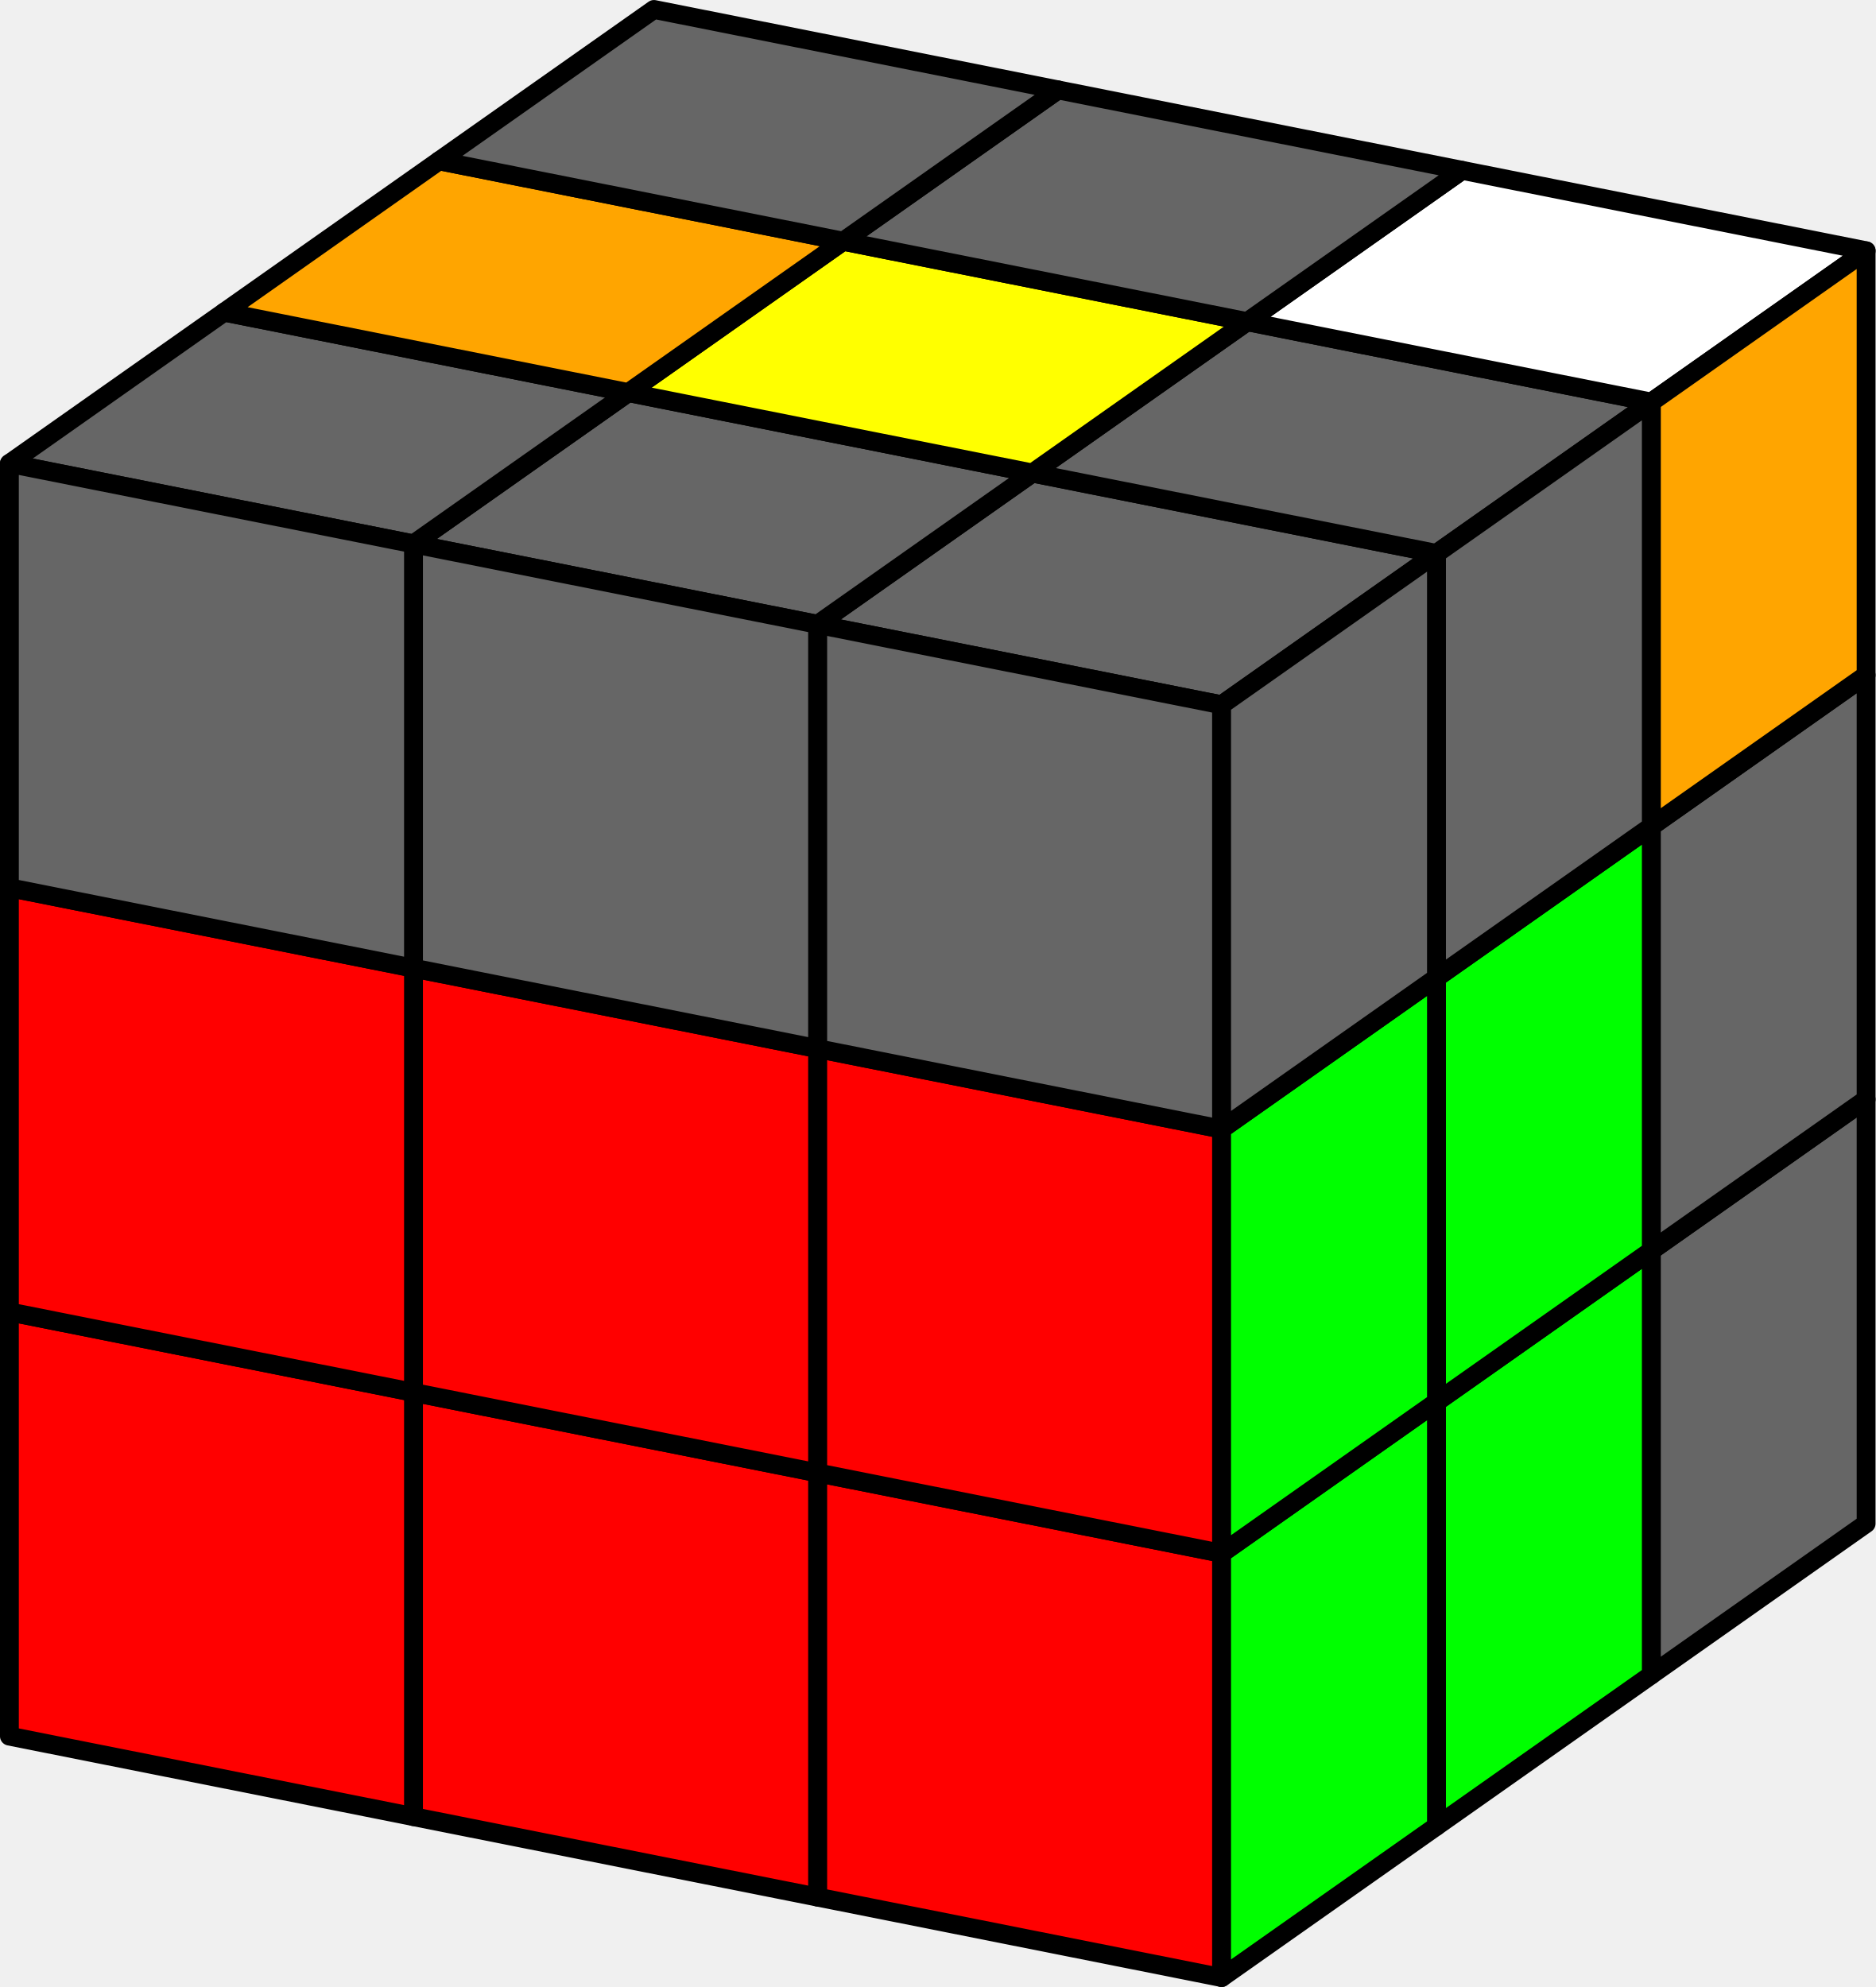
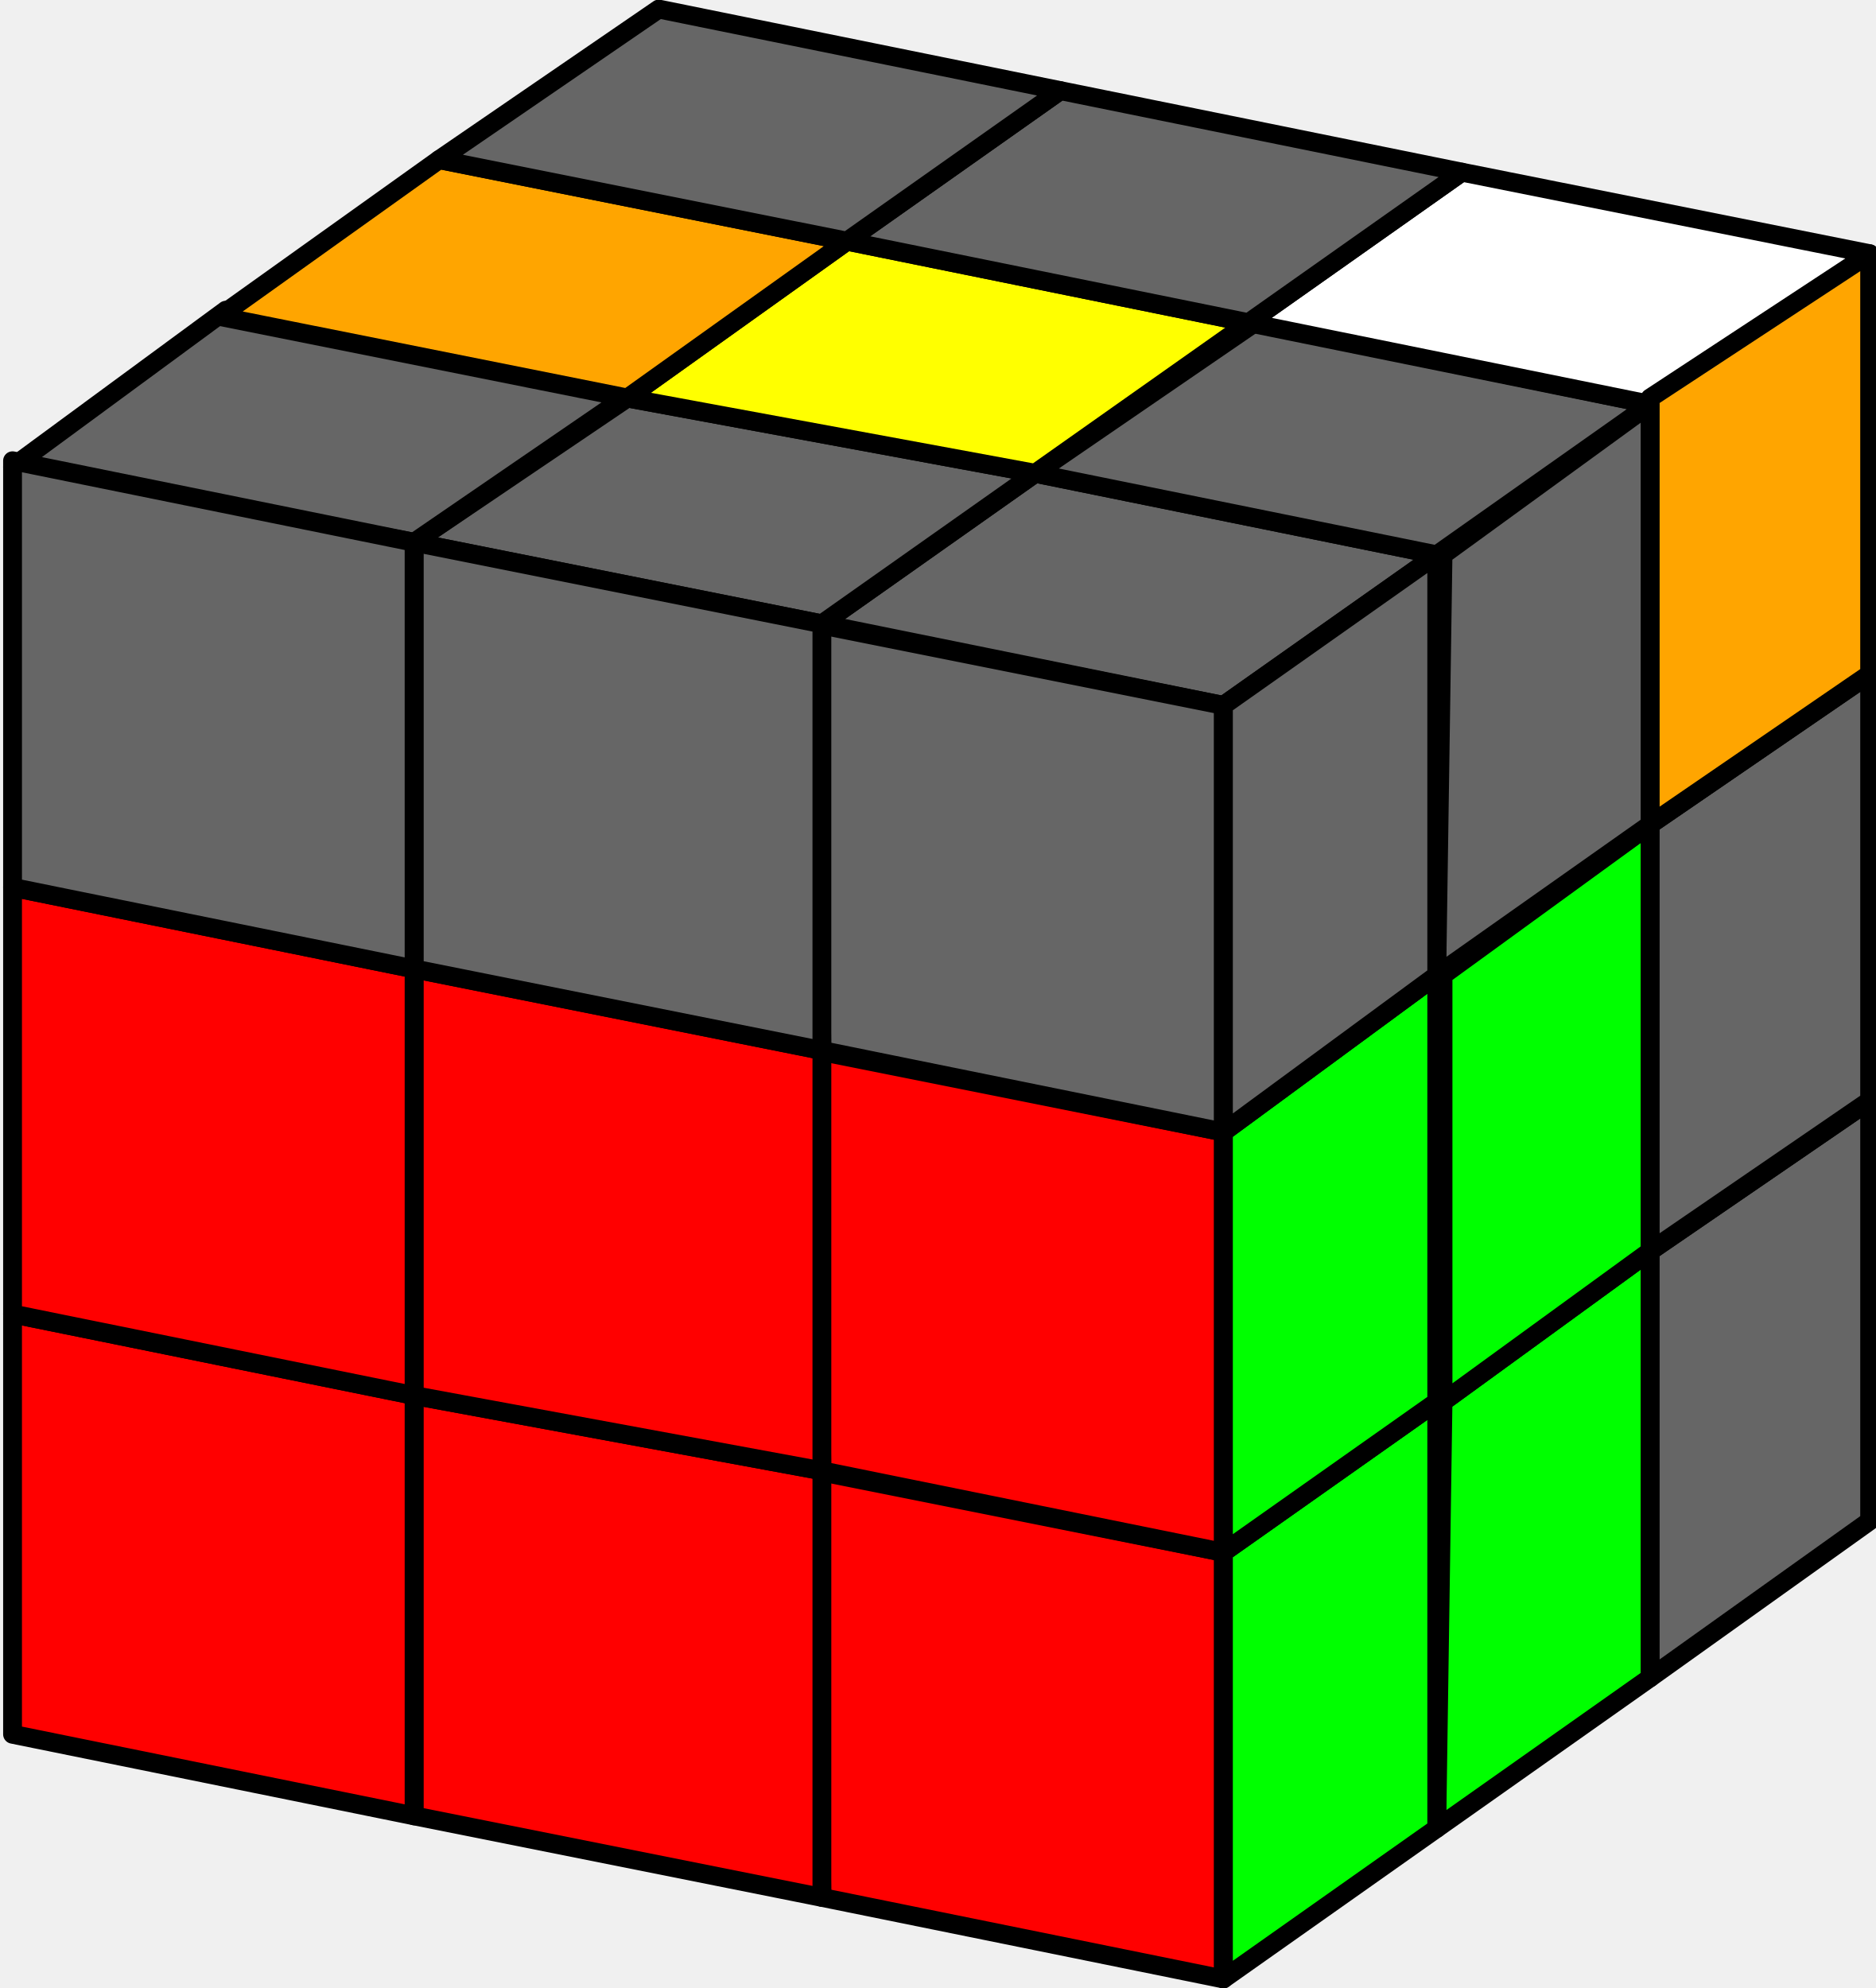
- <svg xmlns="http://www.w3.org/2000/svg" width="59.726mm" height="63.284mm" viewBox="0 0 29.863 31.642" version="1.1" id="svg5">
-   <defs id="defs2">
-     </defs>
-   <g id="layer1" transform="translate(-80.0524,-115.6786)">
-     <path style="fill:#666666;fill-opacity:1;stroke:#000000;stroke-width:0.3;stroke-linejoin:round;paint-order:fill markers stroke" id="U9" width="9.604" height="8.571" x="74.031" y="118.384" d="m 96.49,123.212 6.434,1.281 -3.421,2.41 -6.434,-1.281 z" />
-     <path style="fill:#666666;fill-opacity:1;stroke:#000000;stroke-width:0.3;stroke-linejoin:round;paint-order:fill markers stroke" id="U8" width="9.604" height="8.571" x="66.815" y="117.068" d="m 90.057,121.93 6.434,1.281 -3.421,2.41 -6.434,-1.281 z" />
-     <path style="fill:#666666;fill-opacity:1;stroke:#000000;stroke-width:0.3;stroke-linejoin:round;paint-order:fill markers stroke" id="U7" width="9.604" height="8.571" x="61.135" y="115.674" d="m 83.623,120.649 6.434,1.281 -3.421,2.41 -6.434,-1.281 z" />
-     <path style="fill:#666666;fill-opacity:1;stroke:#000000;stroke-width:0.3;stroke-linejoin:round;paint-order:fill markers stroke" id="U6" width="9.604" height="8.571" x="77.44" y="116.423" d="m 99.911,120.801 6.434,1.281 -3.421,2.41 -6.434,-1.281 z" />
-     <path style="fill:#ffff00;fill-opacity:1;stroke:#000000;stroke-width:0.3;stroke-linejoin:round;paint-order:fill markers stroke" id="U5" width="9.604" height="8.571" x="70.958" y="114.744" d="m 93.477,119.52 6.434,1.281 -3.421,2.41 -6.434,-1.281 z" />
-     <path style="fill:#ffa500;fill-opacity:1;stroke:#000000;stroke-width:0.3;stroke-linejoin:round;paint-order:fill markers stroke" id="U4" width="9.604" height="8.571" x="65.666" y="113.143" d="m 87.044,118.239 6.434,1.281 -3.421,2.41 -6.434,-1.281 z" />
-     <path style="fill:#ffffff;fill-opacity:1;stroke:#000000;stroke-width:0.3;stroke-linejoin:round;paint-order:fill markers stroke" id="U3" width="9.604" height="8.571" x="80.536" y="113.273" d="m 103.332,118.391 6.434,1.281 -3.421,2.41 -6.434,-1.281 z" />
-     <path style="fill:#666666;fill-opacity:1;stroke:#000000;stroke-width:0.3;stroke-linejoin:round;paint-order:fill markers stroke" id="U2" width="9.604" height="8.571" x="76.922" y="111.711" d="m 96.898,117.11 6.434,1.281 -3.421,2.41 -6.434,-1.281 z" />
-     <path style="fill:#666666;fill-opacity:1;stroke:#000000;stroke-width:0.3;stroke-linejoin:round;paint-order:fill markers stroke" id="U1" width="9.604" height="8.571" x="70.377" y="109.826" d="m 90.465,115.829 6.434,1.281 -3.421,2.41 -6.434,-1.281 z" />
-     <path style="fill:#ff0000;fill-opacity:1;stroke:#000000;stroke-width:0.3;stroke-linejoin:round;paint-order:fill markers stroke" id="F9" width="9.604" height="8.571" x="70.598" y="136.57" d="m 93.069,139.133 6.434,1.281 0,6.756 -6.434,-1.281 z" />
-     <path style="fill:#ff0000;fill-opacity:1;stroke:#000000;stroke-width:0.3;stroke-linejoin:round;paint-order:fill markers stroke" id="F8" width="9.604" height="8.571" x="59.792" y="135.191" d="m 86.636,137.852 6.434,1.281 v 6.756 l -6.434,-1.281 z" />
-     <path style="fill:#ff0000;fill-opacity:1;stroke:#000000;stroke-width:0.3;stroke-linejoin:round;paint-order:fill markers stroke" id="F7" width="9.604" height="8.571" x="49.532" y="131.733" d="m 80.202,136.57 6.434,1.281 v 6.756 L 80.202,143.326 Z" />
-     <path style="fill:#ff0000;fill-opacity:1;stroke:#000000;stroke-width:0.3;stroke-linejoin:round;paint-order:fill markers stroke" id="F6" width="9.604" height="8.571" x="66.726" y="127.241" d="m 93.069,132.377 6.434,1.281 v 6.756 l -6.434,-1.281 z" />
-     <path style="fill:#ff0000;fill-opacity:1;stroke:#000000;stroke-width:0.3;stroke-linejoin:round;paint-order:fill markers stroke" id="F5" width="9.604" height="8.571" x="54.695" y="124.401" d="m 86.636,131.096 6.434,1.281 v 6.756 l -6.434,-1.281 z" />
-     <path style="fill:#ff0000;fill-opacity:1;stroke:#000000;stroke-width:0.3;stroke-linejoin:round;paint-order:fill markers stroke" id="F4" width="9.604" height="8.571" x="47.053" y="122.947" d="m 80.202,129.814 6.434,1.281 -1e-6,6.756 -6.434,-1.281 z" />
-     <path style="fill:#666666;fill-opacity:1;stroke:#000000;stroke-width:0.3;stroke-linejoin:round;paint-order:fill markers stroke" id="F3" width="9.604" height="8.571" x="62.75" y="117.216" d="m 93.069,125.622 6.434,1.281 v 6.756 l -6.434,-1.281 z" />
-     <path style="fill:#666666;fill-opacity:1;stroke:#000000;stroke-width:0.3;stroke-linejoin:round;paint-order:fill markers stroke" id="F2" width="9.604" height="8.571" x="54.643" y="118.61" d="m 86.636,124.34 6.434,1.281 0,6.756 -6.434,-1.281 z" />
-     <path style="fill:#666666;fill-opacity:1;stroke:#000000;stroke-width:0.3;stroke-linejoin:round;paint-order:fill markers stroke" id="F1" width="9.604" height="8.571" x="46.847" y="116.39" d="m 80.202,123.059 6.434,1.281 1e-6,6.756 -6.434,-1.281 z" />
-     <path style="fill:#666666;fill-opacity:1;stroke:#000000;stroke-width:0.3;stroke-linejoin:round;paint-order:fill markers stroke" id="R9" width="9.604" height="8.571" x="90.307" y="125.742" d="m 106.344,135.595 3.421,-2.41 v 6.756 l -3.421,2.41 z" />
-     <path style="fill:#00ff00;fill-opacity:1;stroke:#000000;stroke-width:0.3;stroke-linejoin:round;paint-order:fill markers stroke" id="R8" width="9.604" height="8.571" x="83.465" y="132.377" d="m 102.924,138.005 3.421,-2.41 0,6.756 -3.421,2.41 z" />
-     <path style="fill:#00ff00;fill-opacity:1;stroke:#000000;stroke-width:0.3;stroke-linejoin:round;paint-order:fill markers stroke" id="R7" width="9.604" height="8.571" x="74.019" y="140.916" d="m 99.503,140.415 3.421,-2.41 v 6.756 l -3.421,2.41 z" />
-     <path style="fill:#666666;fill-opacity:1;stroke:#000000;stroke-width:0.3;stroke-linejoin:round;paint-order:fill markers stroke" id="R6" width="9.604" height="8.571" x="83.465" y="117.05" d="m 106.344,128.839 3.421,-2.41 v 6.756 l -3.421,2.41 z" />
-     <path style="fill:#00ff00;fill-opacity:1;stroke:#000000;stroke-width:0.3;stroke-linejoin:round;paint-order:fill markers stroke" id="R5" width="9.604" height="8.571" x="77.44" y="123.179" d="m 102.924,131.249 3.421,-2.41 v 6.756 l -3.421,2.41 z" />
-     <path style="fill:#00ff00;fill-opacity:1;stroke:#000000;stroke-width:0.3;stroke-linejoin:round;paint-order:fill markers stroke" id="path1985" width="9.604" height="8.571" x="68.972" y="132.37" d="m 99.503,133.659 3.421,-2.41 v 6.756 l -3.421,2.41 z" />
-     <path style="fill:#ffa500;fill-opacity:1;stroke:#000000;stroke-width:0.3;stroke-linejoin:round;paint-order:fill markers stroke" id="R3" width="9.604" height="8.571" x="80.861" y="107.257" d="m 106.344,122.083 3.421,-2.41 v 6.756 l -3.421,2.41 z" />
-     <path style="fill:#666666;fill-opacity:1;stroke:#000000;stroke-width:0.3;stroke-linejoin:round;paint-order:fill markers stroke" id="R2" width="9.604" height="8.571" x="74.019" y="112.077" d="m 102.924,124.493 3.421,-2.41 0,6.756 -3.421,2.41 z" />
-     <path style="fill:#666666;fill-opacity:1;stroke:#000000;stroke-width:0.3;stroke-linejoin:round;paint-order:fill markers stroke" id="R1" width="9.604" height="8.571" x="65.241" y="119.306" d="m 99.503,126.903 3.421,-2.41 v 6.756 l -3.421,2.41 z" />
+ <svg xmlns="http://www.w3.org/2000/svg" width="225.7" height="239.2" viewBox="0 0 29.9 31.6">
+   <g stroke="#000000" stroke-linejoin="round" stroke-width="0.3" paint-order="fill markers stroke">
+     <path fill="#666666" d="m96.5 123.2 6.4 1.3-3.4 2.4-6.4-1.3z" transform="translate(-80 -115.7)" />
+     <path fill="#666666" d="m90 122 6.5 1.2-3.4 2.4-6.5-1.3z" transform="translate(-80 -115.7)" />
+     <path fill="#666666" d="m83.6 120.6 6.5 1.3-3.5 2.4-6.4-1.2z" transform="translate(-80 -115.7)" />
+     <path fill="#666666" d="m100 120.8 6.3 1.3-3.4 2.4-6.4-1.3z" transform="translate(-80 -115.7)" />
+     <path fill="#ffff00" d="m93.5 119.5 6.4 1.3-3.4 2.4L90 122z" transform="translate(-80 -115.7)" />
+     <path fill="#ffa500" d="m87 118.2 6.5 1.3L90 122l-6.5-1.3z" transform="translate(-80 -115.7)" />
+     <path fill="#ffffff" d="m103.3 118.4 6.5 1.3-3.5 2.4-6.4-1.3z" transform="translate(-80 -115.7)" />
+     <path fill="#666666" d="m96.9 117.1 6.4 1.3-3.4 2.4-6.4-1.3z" transform="translate(-80 -115.7)" />
+     <path fill="#666666" d="m90.5 115.8 6.4 1.3-3.4 2.4-6.5-1.3z" transform="translate(-80 -115.7)" />
+     <path fill="#ff0000" d="m93 139.1 6.5 1.3v6.8l-6.4-1.3z" transform="translate(-80 -115.7)" />
+     <path fill="#ff0000" d="m86.6 137.9 6.5 1.2v6.8l-6.5-1.3z" transform="translate(-80 -115.7)" />
+     <path fill="#ff0000" d="m80.2 136.6 6.4 1.3v6.7l-6.4-1.3Z" transform="translate(-80 -115.7)" />
+     <path fill="#ff0000" d="m93 132.4 6.5 1.3v6.7l-6.4-1.3z" transform="translate(-80 -115.7)" />
+     <path fill="#ff0000" d="m86.6 131.1 6.5 1.3v6.7l-6.5-1.2z" transform="translate(-80 -115.7)" />
+     <path fill="#ff0000" d="m80.2 129.8 6.4 1.3v6.8l-6.4-1.3z" transform="translate(-80 -115.7)" />
+     <path fill="#666666" d="m93 125.6 6.5 1.3v6.8l-6.4-1.3z" transform="translate(-80 -115.7)" />
+     <path fill="#666666" d="m86.6 124.3 6.5 1.3v6.8l-6.5-1.3z" transform="translate(-80 -115.7)" />
+     <path fill="#666666" d="m80.2 123 6.4 1.3v6.8l-6.4-1.3z" transform="translate(-80 -115.7)" />
+     <path fill="#666666" d="m106.3 135.6 3.5-2.4v6.7l-3.5 2.5z" transform="translate(-80 -115.7)" />
+     <path fill="#00ff00" d="m103 138 3.3-2.4v6.8l-3.4 2.4z" transform="translate(-80 -115.7)" />
+     <path fill="#00ff00" d="m99.5 140.4 3.4-2.4v6.8l-3.4 2.4z" transform="translate(-80 -115.7)" />
+     <path fill="#666666" d="m106.3 128.8 3.5-2.4v6.8l-3.5 2.4z" transform="translate(-80 -115.7)" />
+     <path fill="#00ff00" d="m103 131.2 3.3-2.4v6.8L103 138z" transform="translate(-80 -115.7)" />
+     <path fill="#00ff00" d="m99.5 133.7 3.4-2.5v6.8l-3.4 2.4z" transform="translate(-80 -115.7)" />
+     <path fill="#ffa500" d="m106.3 122 3.5-2.3v6.7l-3.5 2.4z" transform="translate(-80 -115.7)" />
+     <path fill="#666666" d="m103 124.5 3.3-2.4v6.7l-3.4 2.4z" transform="translate(-80 -115.7)" />
+     <path fill="#666666" d="m99.5 126.9 3.4-2.4v6.7l-3.4 2.5z" transform="translate(-80 -115.7)" />
  </g>
</svg>
